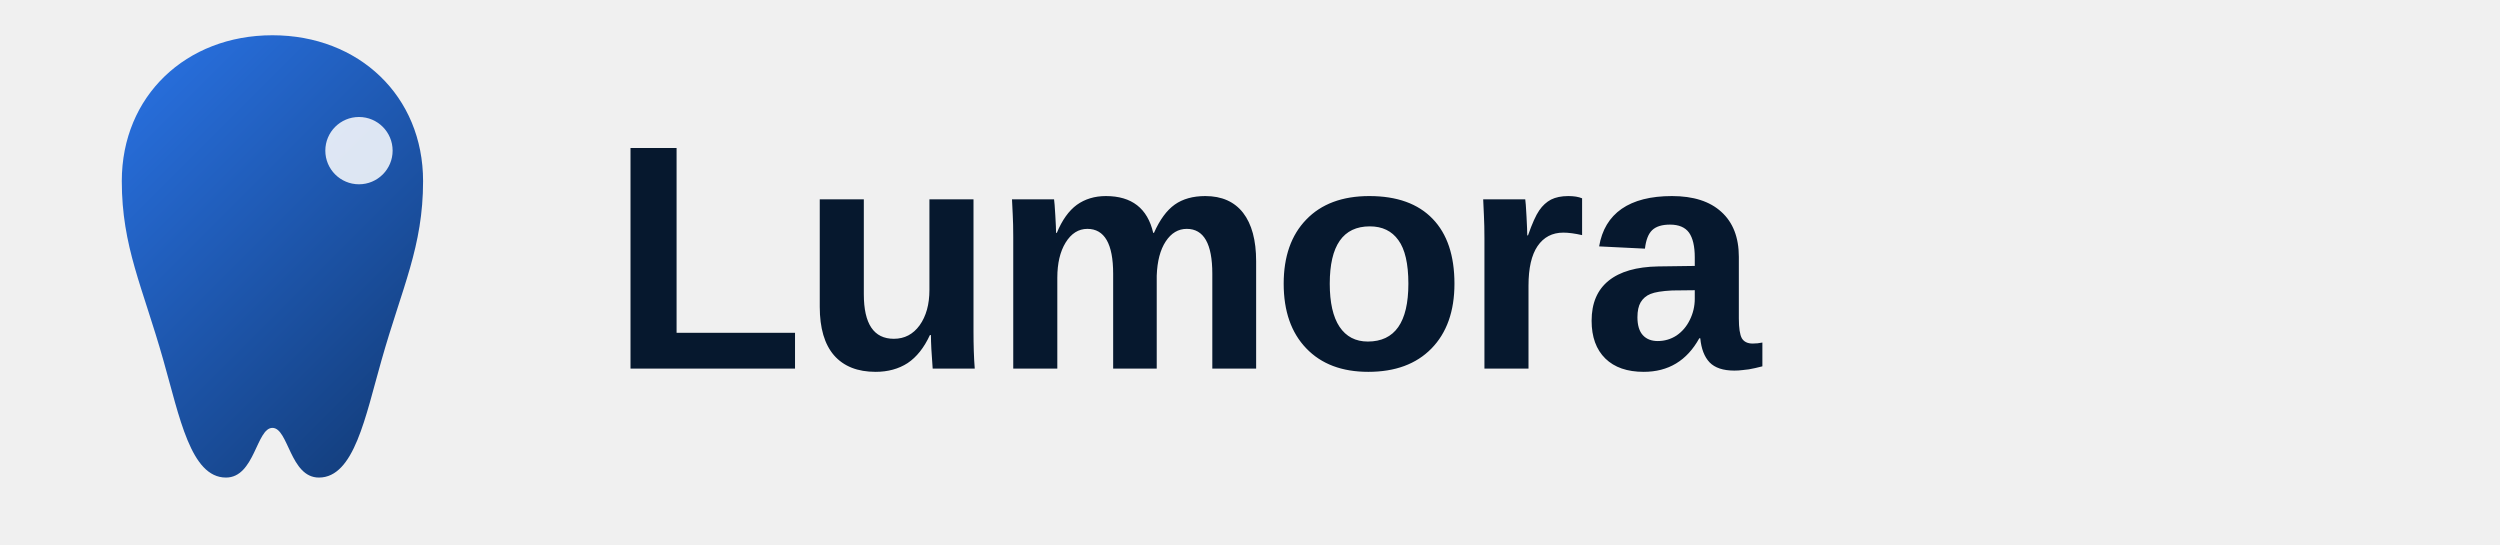
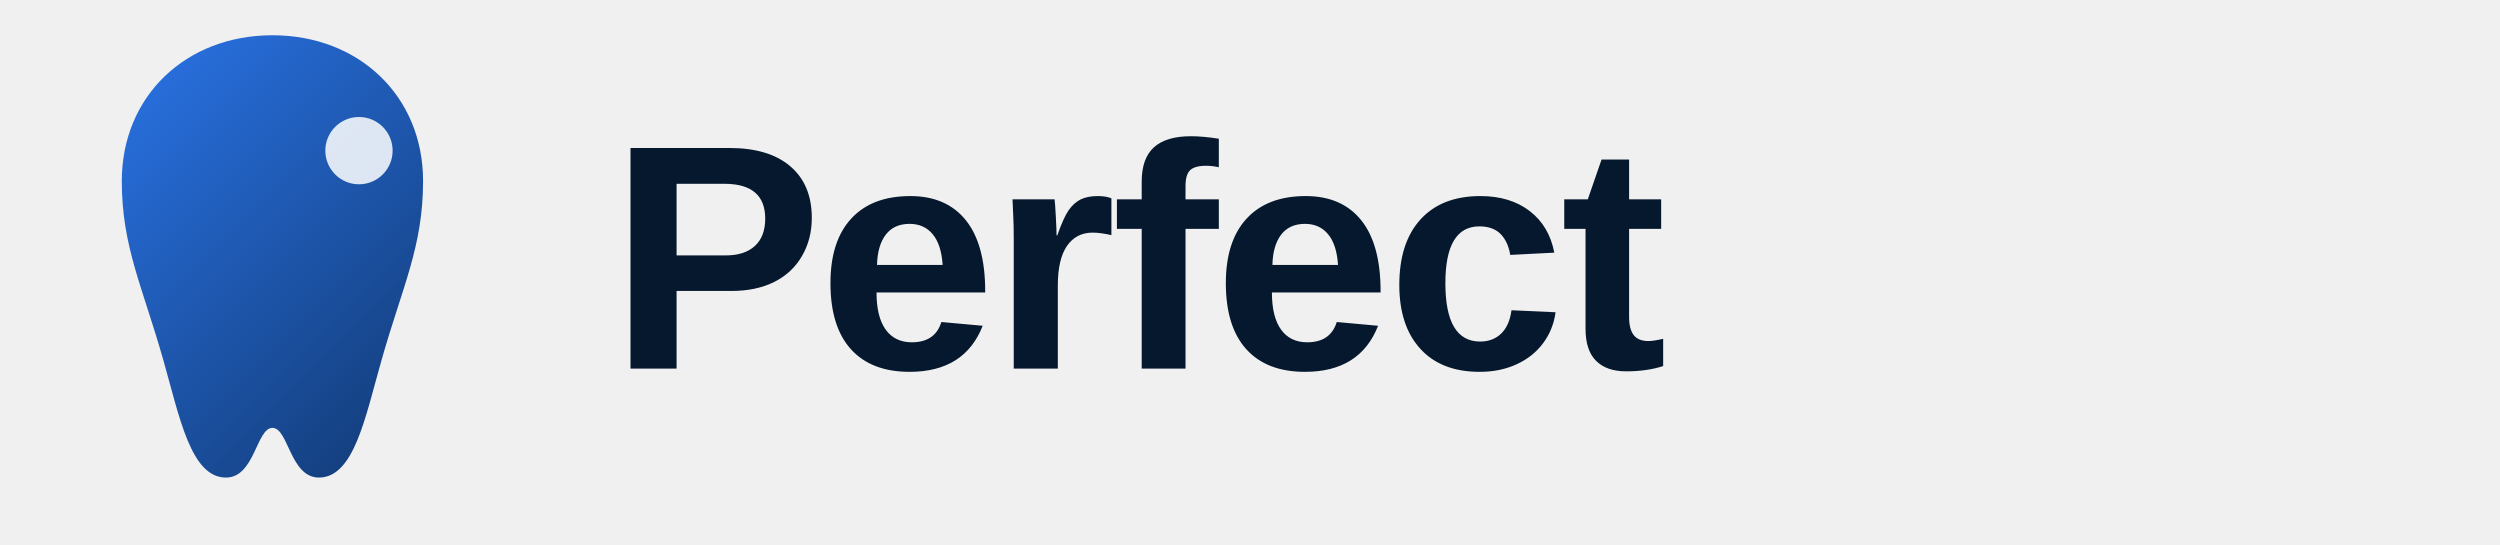
- <svg xmlns="http://www.w3.org/2000/svg" width="156" height="34" viewBox="0 0 156 34" fill="none" role="img" aria-label="Lumora Dental">
+ <svg xmlns="http://www.w3.org/2000/svg" width="156" height="34" viewBox="0 0 156 34" fill="none" role="img" aria-label="Perfect Dental">
  <defs>
    <linearGradient id="lm-g" x1="0" y1="0" x2="34" y2="34" gradientUnits="userSpaceOnUse">
      <stop offset="0" stop-color="#2f80ff" />
      <stop offset="1" stop-color="#0b2a55" />
    </linearGradient>
  </defs>
  <path d="M17 2.2c5.4 0 9.4 3.8 9.4 9.1 0 4.1-1.3 6.6-2.6 11.2-1 3.5-1.7 7.3-3.9 7.3-1.8 0-1.9-3.1-2.9-3.1s-1.1 3.1-2.9 3.1c-2.2 0-2.9-3.8-3.9-7.3C8.9 17.9 7.6 15.4 7.6 11.3 7.6 6 11.6 2.2 17 2.2Z" fill="url(#lm-g)" />
  <circle cx="22.4" cy="9.4" r="2.1" fill="#ffffff" opacity="0.85" />
-   <text x="38" y="23" font-family="Sora, 'Helvetica Neue', Arial, sans-serif" font-size="20" font-weight="600" letter-spacing="-0.3" fill="#06182e">Lumora</text>
+   <text x="38" y="23" font-family="Sora, 'Helvetica Neue', Arial, sans-serif" font-size="20" font-weight="600" letter-spacing="-0.3" fill="#06182e">Perfect</text>
</svg>
